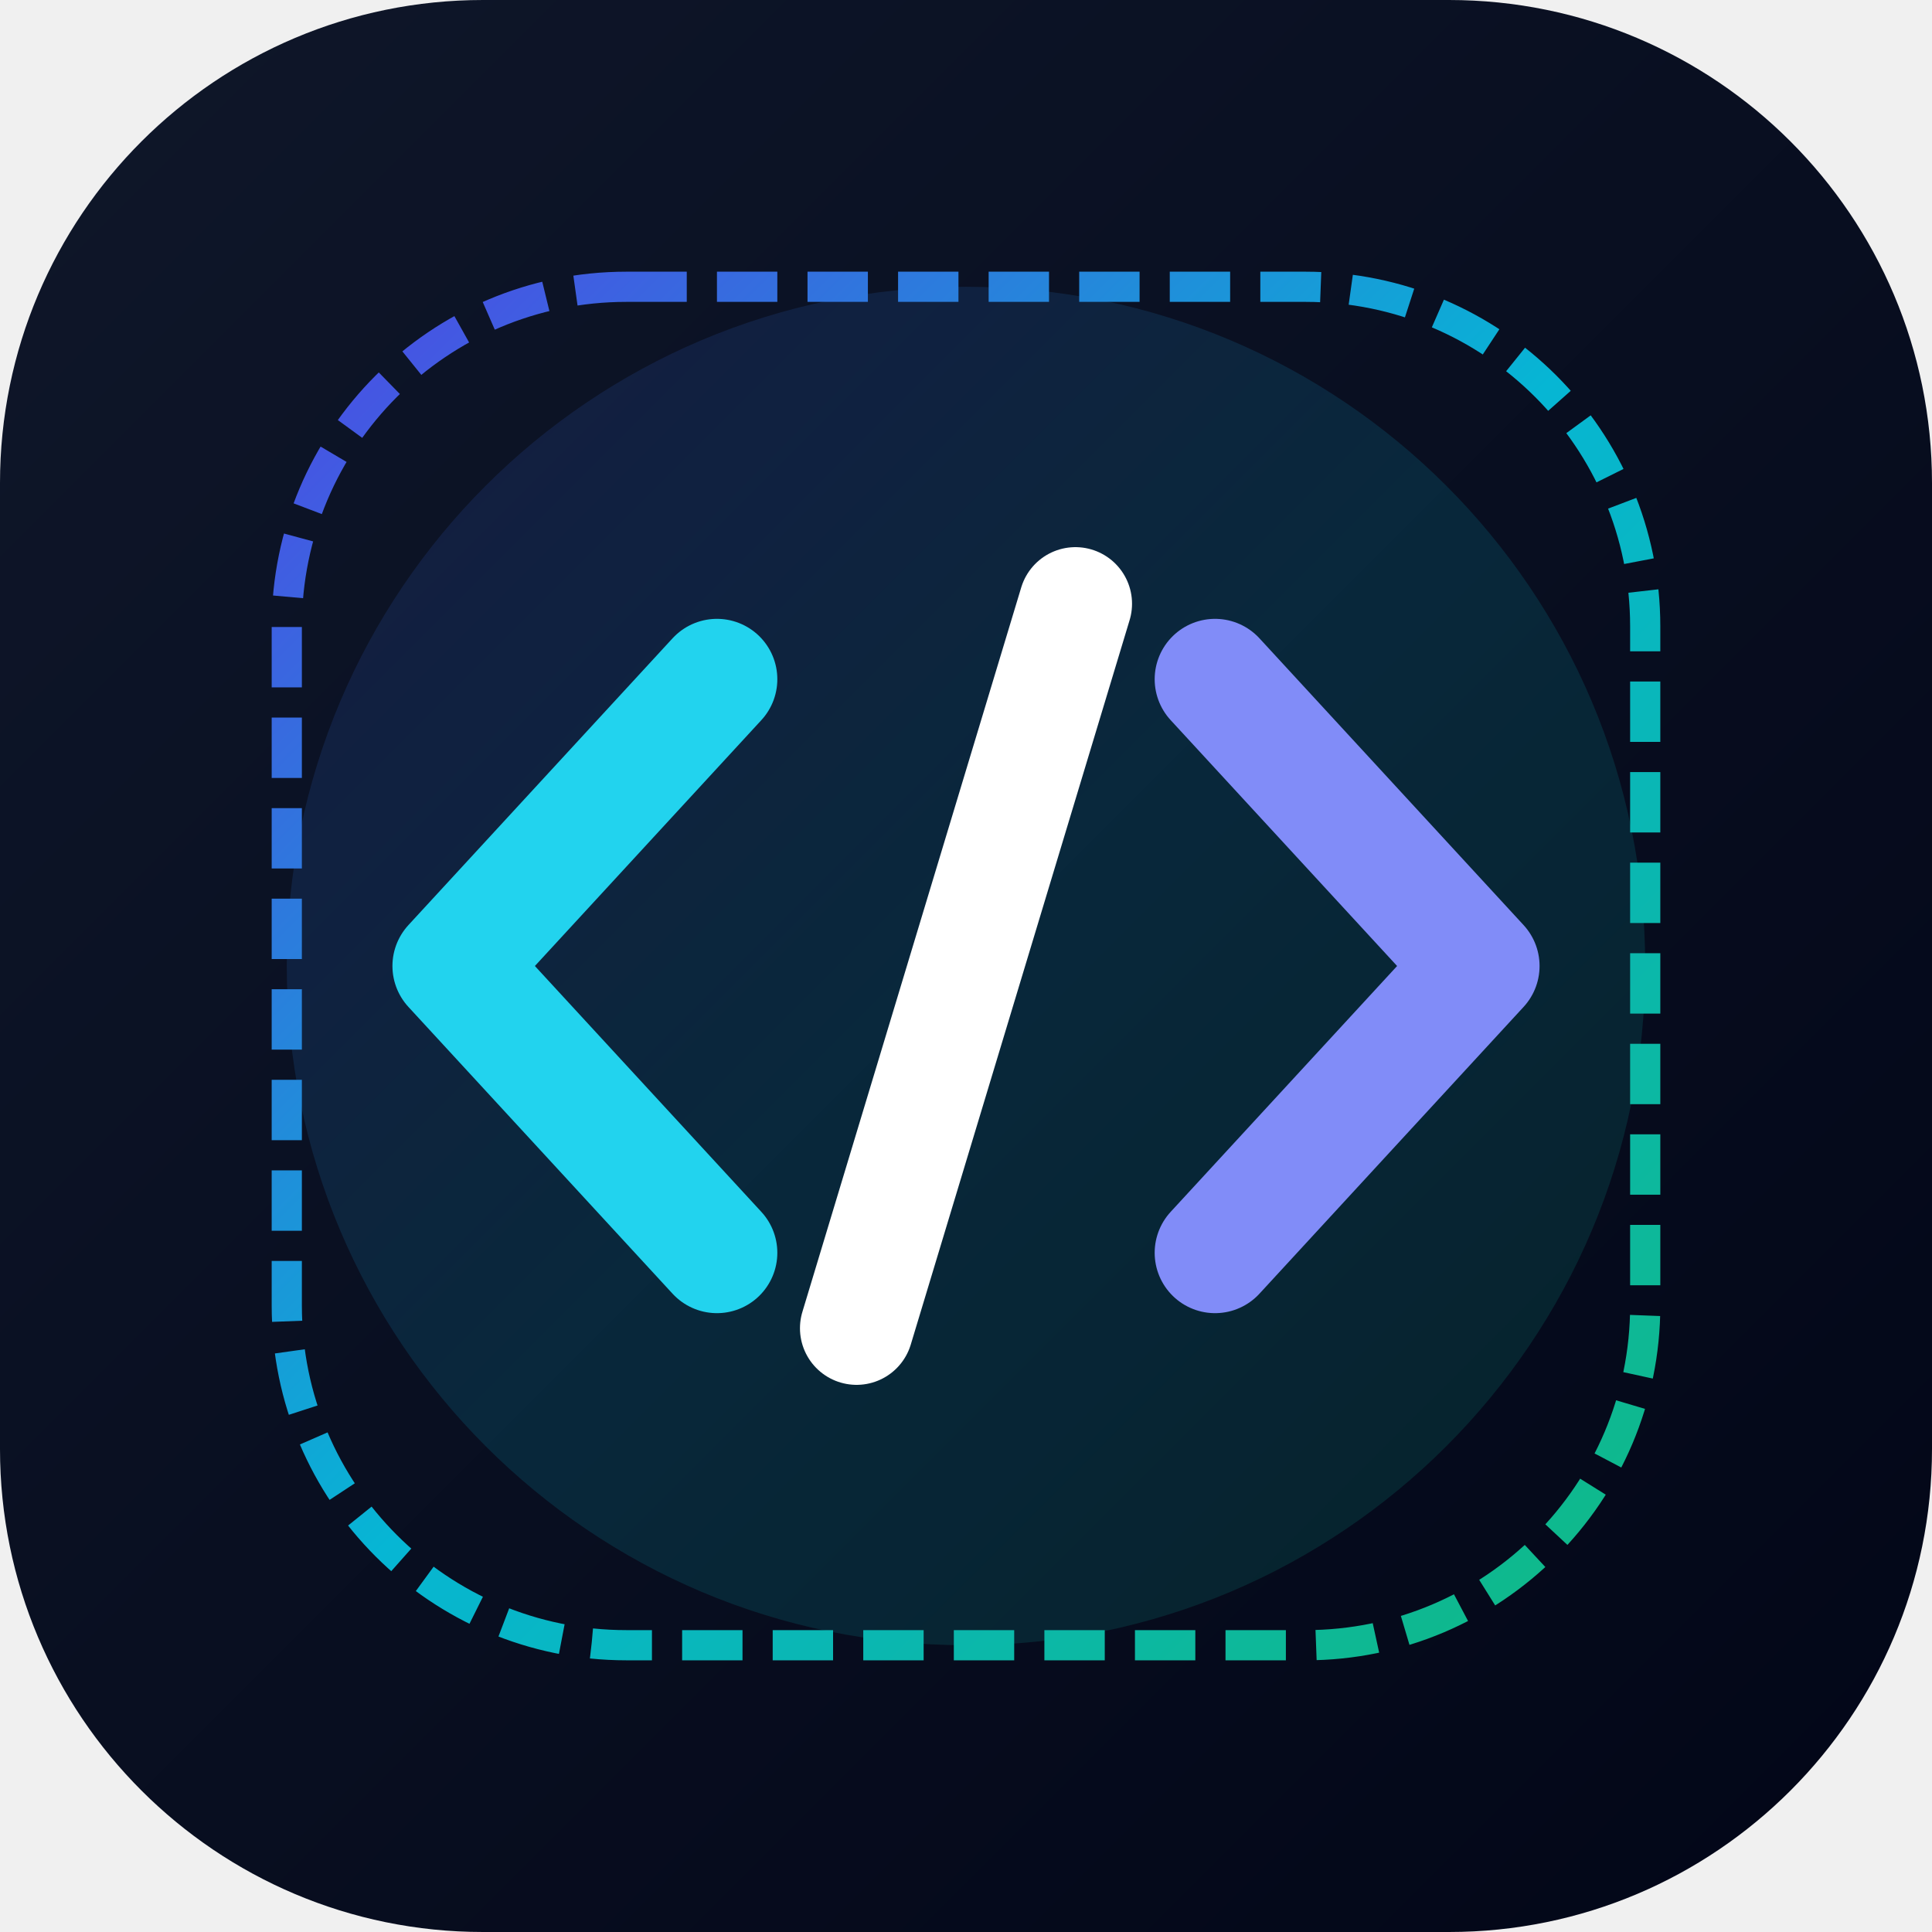
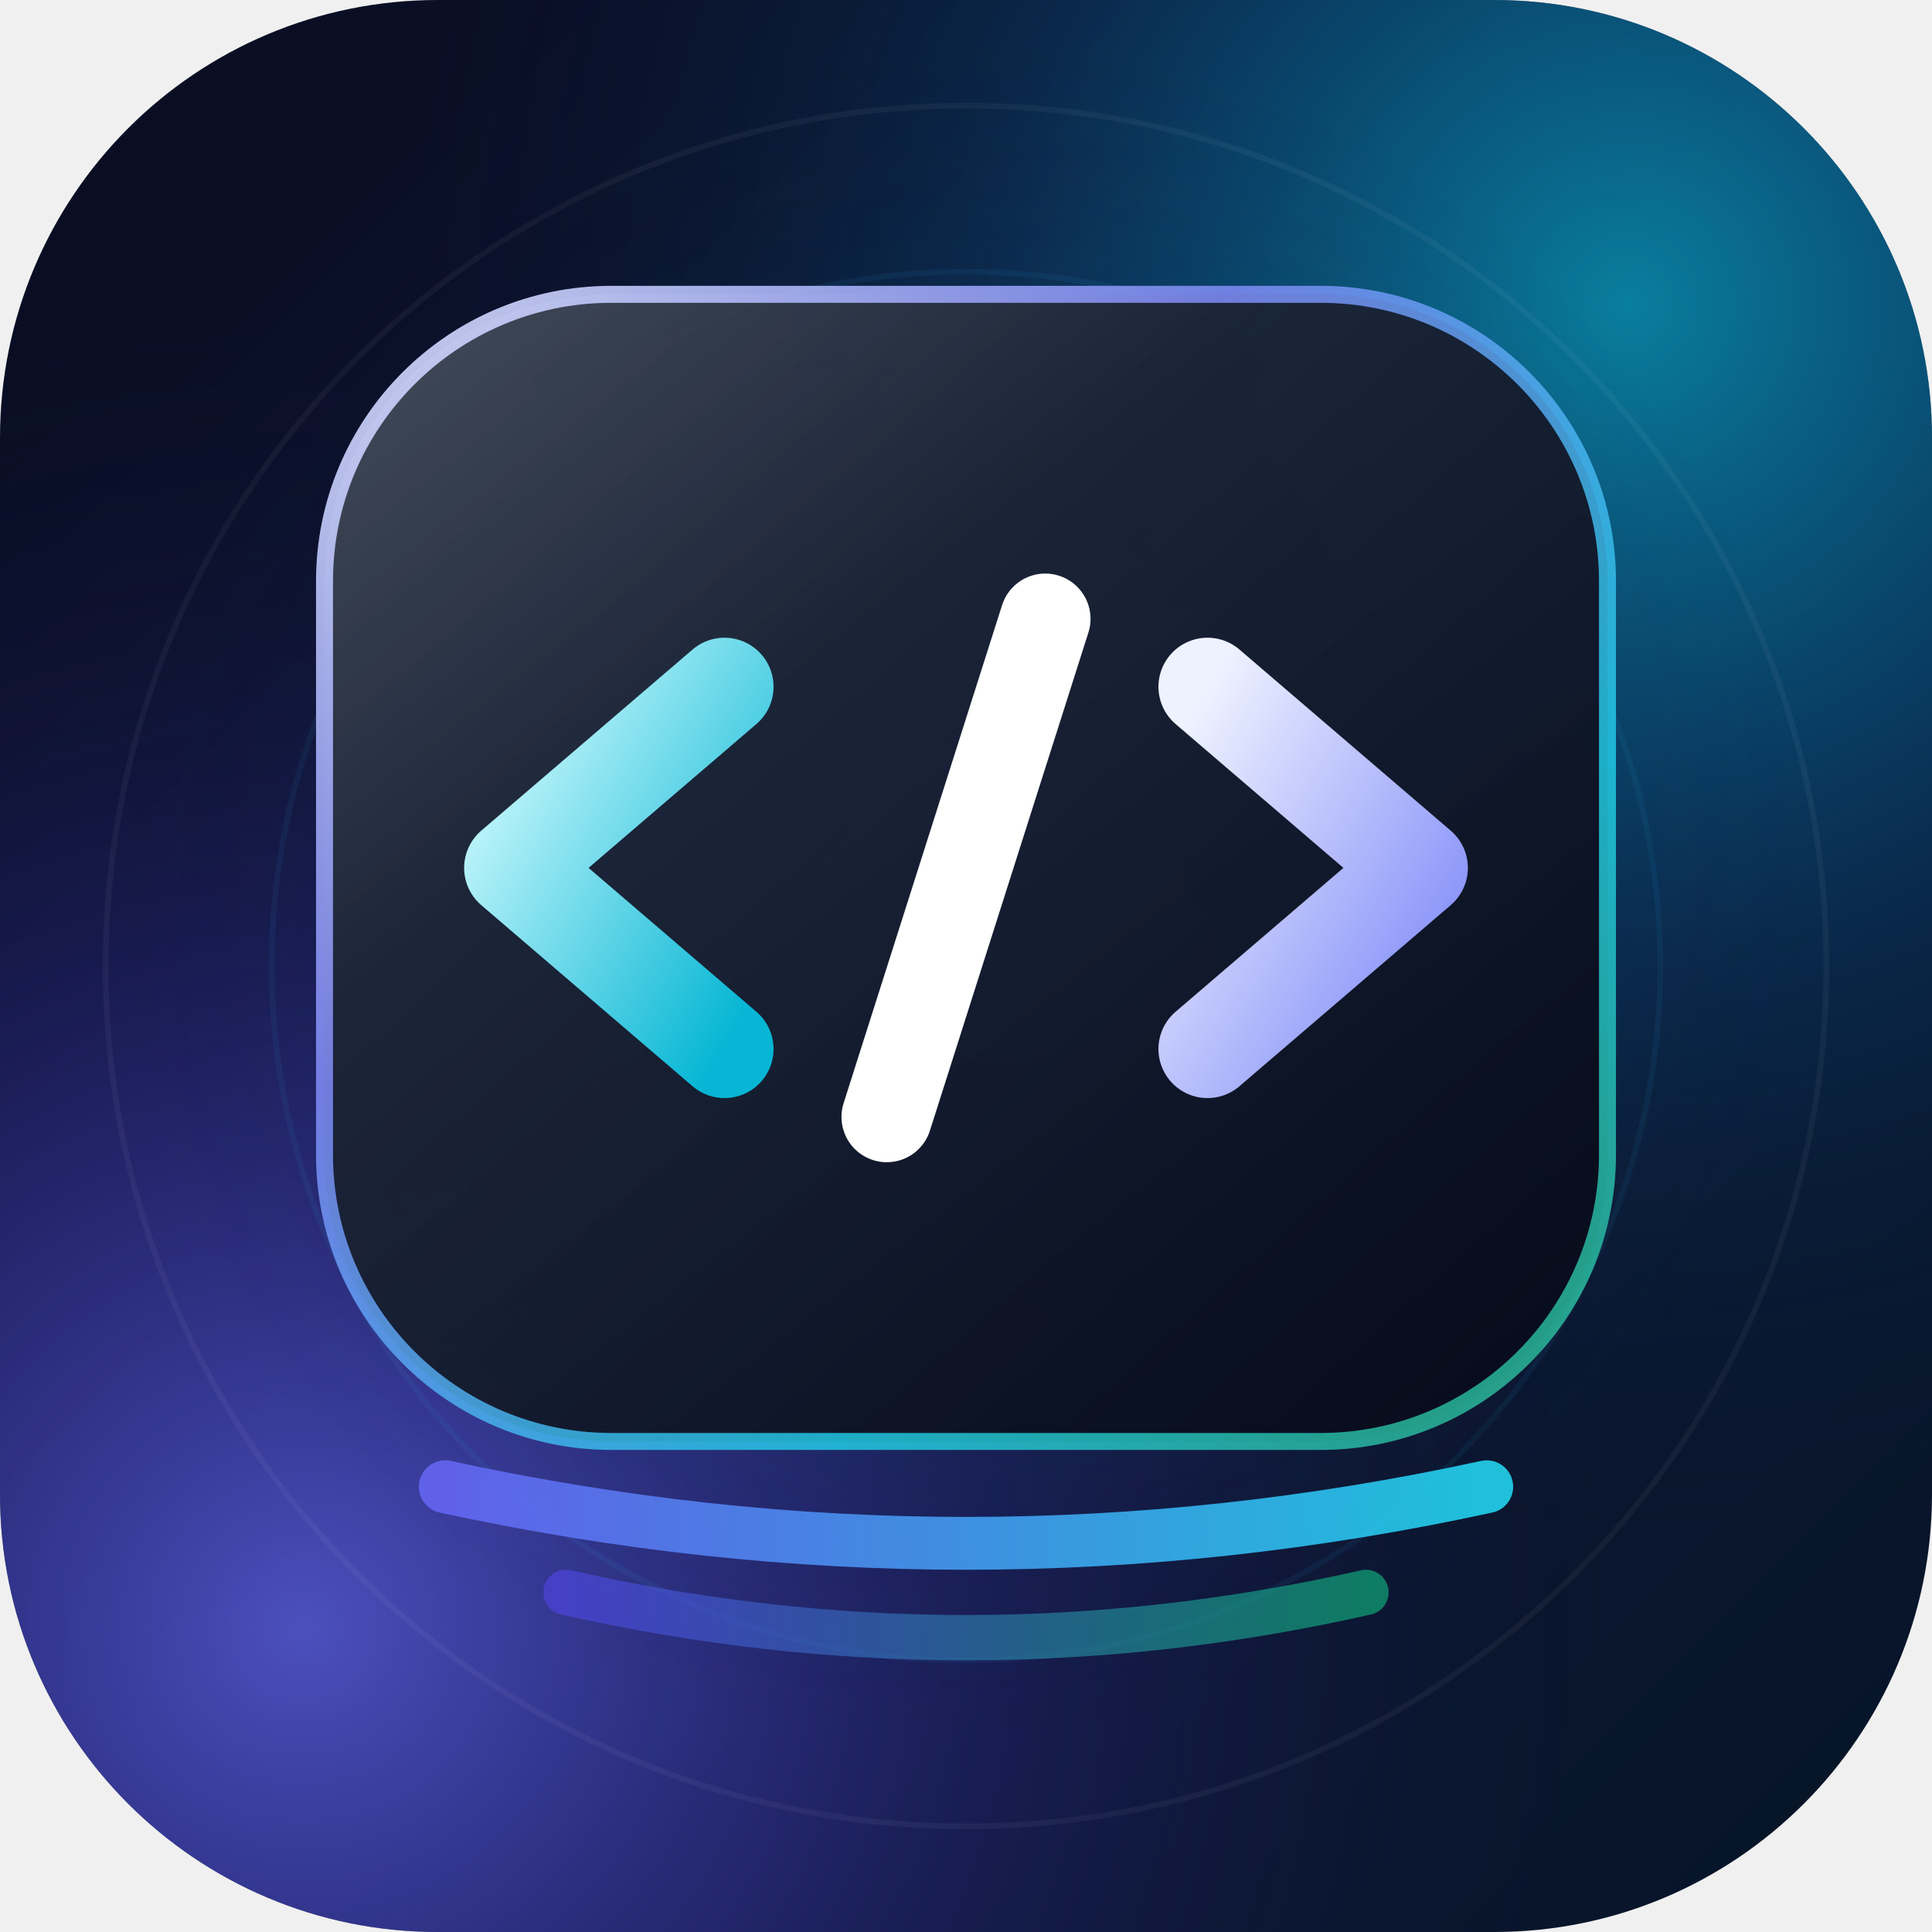
<svg xmlns="http://www.w3.org/2000/svg" viewBox="0 0 512 512" width="100%" height="100%">
  <defs>
-     <linearGradient id="fsdaGradient" x1="0%" y1="0%" x2="100%" y2="100%">
+     <linearGradient id="bg" x1="0%" y1="0%" x2="100%" y2="100%">
+       <stop offset="0%" stop-color="#080c1f" />
+       <stop offset="50%" stop-color="#0f1738" />
+       <stop offset="100%" stop-color="#061527" />
+     </linearGradient>
+     <radialGradient id="glowLeft" cx="16%" cy="84%" r="68%">
+       <stop offset="0%" stop-color="#6366f1" stop-opacity="0.72" />
+       <stop offset="52%" stop-color="#4338ca" stop-opacity="0.22" />
+       <stop offset="100%" stop-color="#080c1f" stop-opacity="0" />
+     </radialGradient>
+     <radialGradient id="glowRight" cx="84%" cy="16%" r="64%">
+       <stop offset="0%" stop-color="#06b6d4" stop-opacity="0.65" />
+       <stop offset="52%" stop-color="#0284c7" stop-opacity="0.18" />
+       <stop offset="100%" stop-color="#080c1f" stop-opacity="0" />
+     </radialGradient>
+     <radialGradient id="glowCenter" cx="50%" cy="46%" r="44%">
+       <stop offset="0%" stop-color="#38bdf8" stop-opacity="0.26" />
+       <stop offset="100%" stop-color="#080c1f" stop-opacity="0" />
+     </radialGradient>
+     <linearGradient id="plateFill" x1="0%" y1="0%" x2="100%" y2="100%">
+       <stop offset="0%" stop-color="#1e293b" stop-opacity="0.95" />
+       <stop offset="55%" stop-color="#0f172a" stop-opacity="0.97" />
+       <stop offset="100%" stop-color="#070b19" stop-opacity="0.99" />
+     </linearGradient>
+     <linearGradient id="plateRim" x1="0%" y1="0%" x2="100%" y2="100%">
+       <stop offset="0%" stop-color="#e0e7ff" stop-opacity="0.92" />
+       <stop offset="35%" stop-color="#818cf8" stop-opacity="0.85" />
+       <stop offset="70%" stop-color="#22d3ee" stop-opacity="0.8" />
+       <stop offset="100%" stop-color="#34d399" stop-opacity="0.7" />
+     </linearGradient>
+     <linearGradient id="glassSheen" x1="0%" y1="0%" x2="75%" y2="85%">
+       <stop offset="0%" stop-color="#ffffff" stop-opacity="0.18" />
+       <stop offset="42%" stop-color="#ffffff" stop-opacity="0.03" />
+       <stop offset="100%" stop-color="#ffffff" stop-opacity="0" />
+     </linearGradient>
+     <linearGradient id="cyanGrad" x1="0%" y1="0%" x2="100%" y2="100%">
+       <stop offset="0%" stop-color="#cffafe" />
+       <stop offset="100%" stop-color="#06b6d4" />
+     </linearGradient>
+     <linearGradient id="indigoGrad" x1="0%" y1="0%" x2="100%" y2="100%">
+       <stop offset="0%" stop-color="#eef2ff" />
+       <stop offset="100%" stop-color="#818cf8" />
+     </linearGradient>
+     <linearGradient id="stack2" x1="0%" y1="0%" x2="100%" y2="0%">
+       <stop offset="0%" stop-color="#6366f1" />
+       <stop offset="100%" stop-color="#22d3ee" />
+     </linearGradient>
+     <linearGradient id="stack3" x1="0%" y1="0%" x2="100%" y2="0%">
      <stop offset="0%" stop-color="#4f46e5" />
-       <stop offset="50%" stop-color="#06b6d4" />
      <stop offset="100%" stop-color="#10b981" />
    </linearGradient>
-     <linearGradient id="bgGradient" x1="0%" y1="0%" x2="100%" y2="100%">
-       <stop offset="0%" stop-color="#0f172a" />
-       <stop offset="100%" stop-color="#020617" />
-     </linearGradient>
+     <clipPath id="outerClip">
+       <rect width="512" height="512" rx="116" />
+     </clipPath>
+     <clipPath id="tileClip">
+       <rect x="86" y="78" width="340" height="304" rx="76" />
+     </clipPath>
  </defs>
-   <rect width="512" height="512" rx="128" fill="url(#bgGradient)" />
-   <circle cx="256" cy="256" r="180" fill="url(#fsdaGradient)" opacity="0.15" />
-   <rect x="76" y="76" width="360" height="360" rx="90" fill="none" stroke="url(#fsdaGradient)" stroke-width="8" stroke-dasharray="16 8" />
-   <path d="M 190 180 L 120 256 L 190 332" fill="none" stroke="#22d3ee" stroke-width="32" stroke-linecap="round" stroke-linejoin="round" />
-   <path d="M 322 180 L 392 256 L 322 332" fill="none" stroke="#818cf8" stroke-width="32" stroke-linecap="round" stroke-linejoin="round" />
-   <line x1="285" y1="160" x2="227" y2="352" stroke="#ffffff" stroke-width="30" stroke-linecap="round" />
+   <g clip-path="url(#outerClip)">
+     <rect width="512" height="512" fill="url(#bg)" />
+     <rect width="512" height="512" fill="url(#glowLeft)" />
+     <rect width="512" height="512" fill="url(#glowRight)" />
+     <rect width="512" height="512" fill="url(#glowCenter)" />
+     <circle cx="256" cy="256" r="228" fill="none" stroke="#ffffff" stroke-opacity="0.045" stroke-width="1.5" />
+     <circle cx="256" cy="256" r="184" fill="none" stroke="#38bdf8" stroke-opacity="0.065" stroke-width="1.5" />
+     <path d="M 150 422 Q 256 446 362 422" fill="none" stroke="url(#stack3)" stroke-width="12" stroke-linecap="round" stroke-opacity="0.62" />
+     <path d="M 118 394 Q 256 424 394 394" fill="none" stroke="url(#stack2)" stroke-width="14" stroke-linecap="round" stroke-opacity="0.9" />
+     <rect x="86" y="78" width="340" height="304" rx="76" fill="url(#plateFill)" />
+     <rect x="86" y="78" width="340" height="304" rx="76" fill="url(#glassSheen)" clip-path="url(#tileClip)" />
+     <rect x="86" y="78" width="340" height="304" rx="76" fill="none" stroke="url(#plateRim)" stroke-width="4.5" />
+     <path d="M 192 182 L 136 230 L 192 278" fill="none" stroke="url(#cyanGrad)" stroke-width="26" stroke-linecap="round" stroke-linejoin="round" />
+     <path d="M 320 182 L 376 230 L 320 278" fill="none" stroke="url(#indigoGrad)" stroke-width="26" stroke-linecap="round" stroke-linejoin="round" />
+     <line x1="277" y1="164" x2="235" y2="296" stroke="#ffffff" stroke-width="24" stroke-linecap="round" />
+   </g>
</svg>
